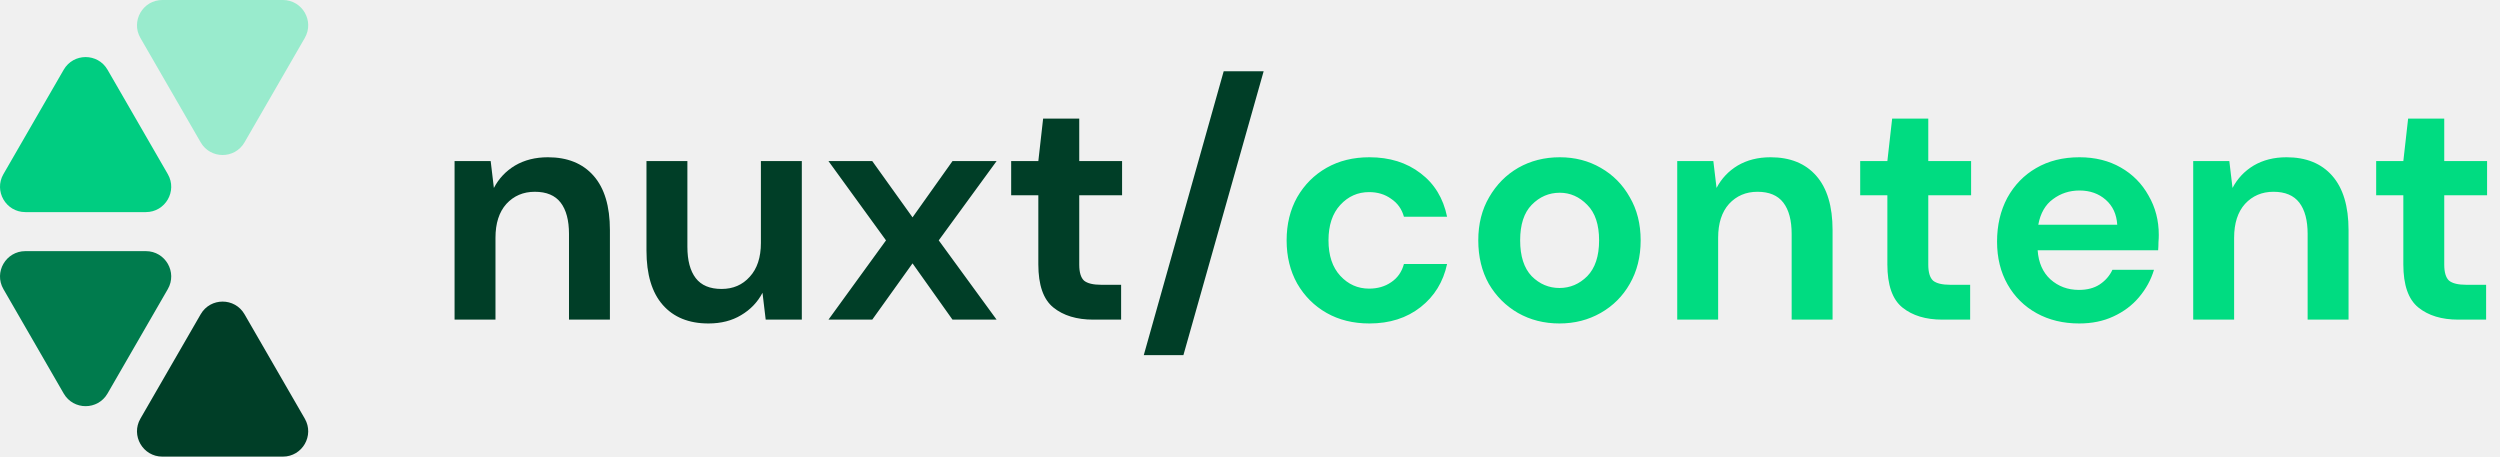
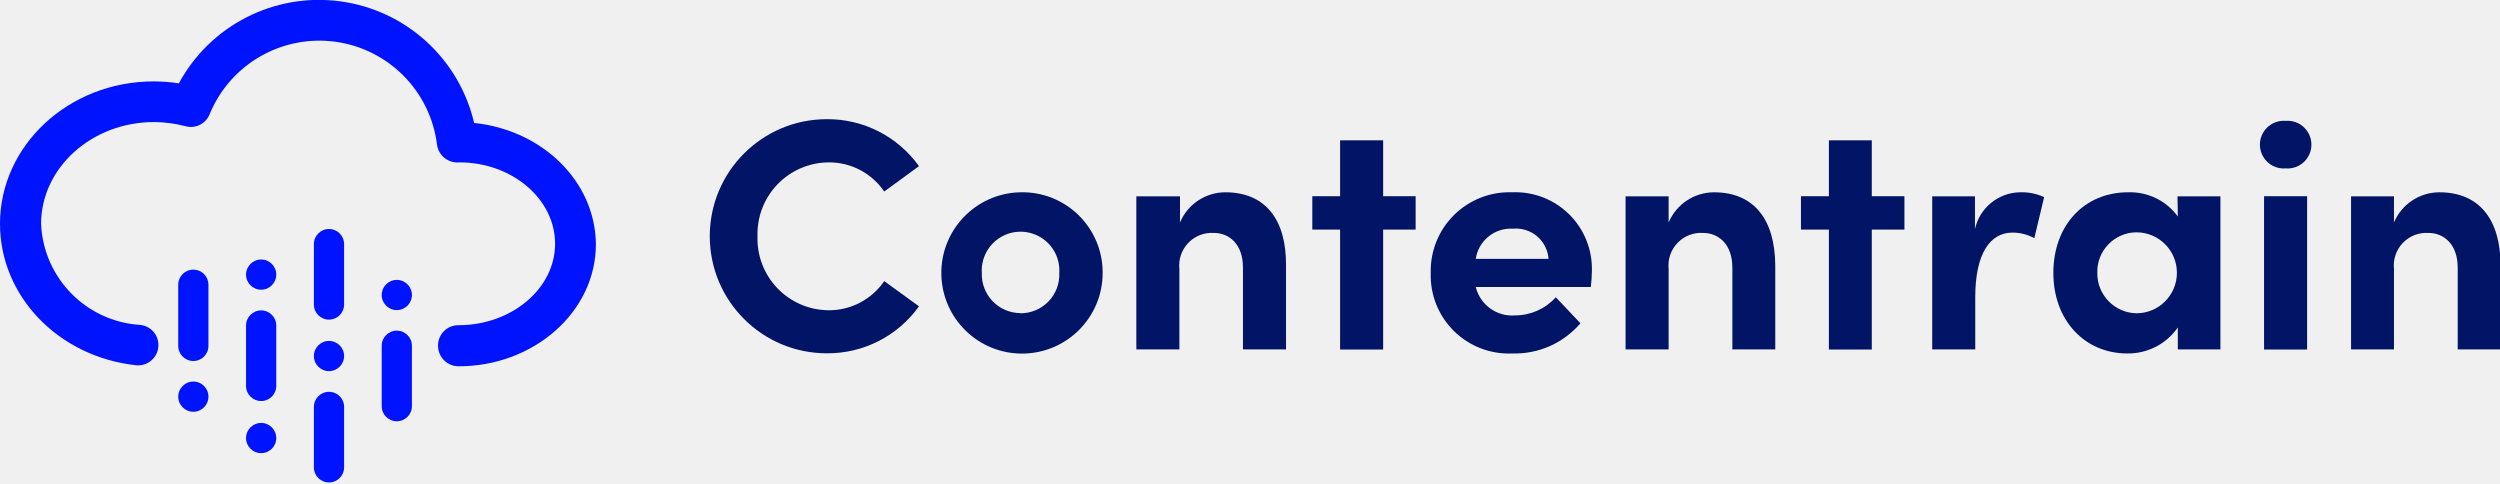
- <svg xmlns="http://www.w3.org/2000/svg" width="219" height="40" viewBox="0 0 219 40" fill="none">
-   <g clip-path="url(#clip0)">
-     <path d="M14.7 15.254C15.553 16.732 14.486 18.58 12.78 18.58H2.22C0.514 18.58 -0.553 16.732 0.3 15.254L5.58 6.109C6.433 4.63 8.567 4.63 9.42 6.109L14.7 15.254Z" fill="#00CD81" />
-     <path d="M17.58 27.529C18.433 26.05 20.567 26.05 21.42 27.529L26.7 36.673C27.553 38.151 26.486 39.999 24.78 39.999H14.22C12.514 39.999 11.447 38.151 12.3 36.673L17.58 27.529Z" fill="#003E27" />
-     <path d="M21.42 12.47C20.567 13.948 18.433 13.948 17.58 12.47L12.3 3.325C11.447 1.847 12.514 0 14.22 0H24.78C26.486 0 27.553 1.847 26.7 3.325L21.42 12.47Z" fill="#99EBCD" />
-     <path d="M12.78 22C14.486 22 15.553 23.848 14.7 25.326L9.42 34.471C8.567 35.95 6.433 35.95 5.58 34.471L0.3 25.326C-0.553 23.848 0.514 22 2.22 22H12.78Z" fill="#007B4D" />
-     <path d="M39.82 28V14.112H42.984L43.264 16.464C43.693 15.643 44.309 14.989 45.112 14.504C45.933 14.019 46.895 13.776 47.996 13.776C49.713 13.776 51.048 14.317 52 15.4C52.952 16.483 53.428 18.069 53.428 20.16V28H49.844V20.496C49.844 19.301 49.601 18.387 49.116 17.752C48.631 17.117 47.875 16.8 46.848 16.8C45.84 16.8 45.009 17.155 44.356 17.864C43.721 18.573 43.404 19.563 43.404 20.832V28H39.82ZM70.239 14.112V28H67.075L66.795 25.648C66.366 26.469 65.74 27.123 64.919 27.608C64.117 28.093 63.164 28.336 62.063 28.336C60.346 28.336 59.011 27.795 58.059 26.712C57.107 25.629 56.631 24.043 56.631 21.952V14.112H60.215V21.616C60.215 22.811 60.458 23.725 60.943 24.36C61.428 24.995 62.184 25.312 63.211 25.312C64.219 25.312 65.04 24.957 65.675 24.248C66.329 23.539 66.655 22.549 66.655 21.28V14.112H70.239ZM72.574 28L77.614 21.056L72.574 14.112H76.41L79.938 19.04L83.438 14.112H87.302L82.234 21.056L87.302 28H83.438L79.938 23.072L76.41 28H72.574ZM95.774 28C94.318 28 93.151 27.645 92.274 26.936C91.396 26.227 90.958 24.967 90.958 23.156V17.108H88.578V14.112H90.958L91.378 10.388H94.542V14.112H98.294V17.108H94.542V23.184C94.542 23.856 94.682 24.323 94.962 24.584C95.26 24.827 95.764 24.948 96.474 24.948H98.21V28H95.774ZM100.195 31.108L107.195 6.244H110.695L103.667 31.108H100.195Z" fill="#003E27" />
-     <path d="M119.96 28.336C118.541 28.336 117.291 28.028 116.208 27.412C115.125 26.796 114.267 25.937 113.632 24.836C113.016 23.735 112.708 22.475 112.708 21.056C112.708 19.637 113.016 18.377 113.632 17.276C114.267 16.175 115.125 15.316 116.208 14.7C117.291 14.084 118.541 13.776 119.96 13.776C121.733 13.776 123.227 14.243 124.44 15.176C125.653 16.091 126.428 17.36 126.764 18.984H122.984C122.797 18.312 122.424 17.789 121.864 17.416C121.323 17.024 120.679 16.828 119.932 16.828C118.943 16.828 118.103 17.201 117.412 17.948C116.721 18.695 116.376 19.731 116.376 21.056C116.376 22.381 116.721 23.417 117.412 24.164C118.103 24.911 118.943 25.284 119.932 25.284C120.679 25.284 121.323 25.097 121.864 24.724C122.424 24.351 122.797 23.819 122.984 23.128H126.764C126.428 24.696 125.653 25.956 124.44 26.908C123.227 27.86 121.733 28.336 119.96 28.336ZM136.609 28.336C135.265 28.336 134.052 28.028 132.969 27.412C131.905 26.796 131.056 25.947 130.421 24.864C129.805 23.763 129.497 22.493 129.497 21.056C129.497 19.619 129.814 18.359 130.449 17.276C131.084 16.175 131.933 15.316 132.997 14.7C134.08 14.084 135.293 13.776 136.637 13.776C137.962 13.776 139.157 14.084 140.221 14.7C141.304 15.316 142.153 16.175 142.769 17.276C143.404 18.359 143.721 19.619 143.721 21.056C143.721 22.493 143.404 23.763 142.769 24.864C142.153 25.947 141.304 26.796 140.221 27.412C139.138 28.028 137.934 28.336 136.609 28.336ZM136.609 25.228C137.542 25.228 138.354 24.883 139.045 24.192C139.736 23.483 140.081 22.437 140.081 21.056C140.081 19.675 139.736 18.639 139.045 17.948C138.354 17.239 137.552 16.884 136.637 16.884C135.685 16.884 134.864 17.239 134.173 17.948C133.501 18.639 133.165 19.675 133.165 21.056C133.165 22.437 133.501 23.483 134.173 24.192C134.864 24.883 135.676 25.228 136.609 25.228ZM146.925 28V14.112H150.089L150.369 16.464C150.799 15.643 151.415 14.989 152.217 14.504C153.039 14.019 154 13.776 155.101 13.776C156.819 13.776 158.153 14.317 159.105 15.4C160.057 16.483 160.533 18.069 160.533 20.16V28H156.949V20.496C156.949 19.301 156.707 18.387 156.221 17.752C155.736 17.117 154.98 16.8 153.953 16.8C152.945 16.8 152.115 17.155 151.461 17.864C150.827 18.573 150.509 19.563 150.509 20.832V28H146.925ZM170.149 28C168.693 28 167.526 27.645 166.649 26.936C165.771 26.227 165.333 24.967 165.333 23.156V17.108H162.953V14.112H165.333L165.753 10.388H168.917V14.112H172.669V17.108H168.917V23.184C168.917 23.856 169.057 24.323 169.337 24.584C169.635 24.827 170.139 24.948 170.849 24.948H172.585V28H170.149ZM182.138 28.336C180.738 28.336 179.497 28.037 178.414 27.44C177.332 26.843 176.482 26.003 175.866 24.92C175.25 23.837 174.942 22.587 174.942 21.168C174.942 19.731 175.241 18.452 175.838 17.332C176.454 16.212 177.294 15.344 178.358 14.728C179.441 14.093 180.71 13.776 182.166 13.776C183.529 13.776 184.733 14.075 185.778 14.672C186.824 15.269 187.636 16.091 188.214 17.136C188.812 18.163 189.11 19.311 189.11 20.58C189.11 20.785 189.101 21 189.082 21.224C189.082 21.448 189.073 21.681 189.054 21.924H178.498C178.573 23.007 178.946 23.856 179.618 24.472C180.309 25.088 181.14 25.396 182.11 25.396C182.838 25.396 183.445 25.237 183.93 24.92C184.434 24.584 184.808 24.155 185.05 23.632H188.69C188.429 24.509 187.99 25.312 187.374 26.04C186.777 26.749 186.03 27.309 185.134 27.72C184.257 28.131 183.258 28.336 182.138 28.336ZM182.166 16.688C181.289 16.688 180.514 16.94 179.842 17.444C179.17 17.929 178.741 18.676 178.554 19.684H185.47C185.414 18.769 185.078 18.041 184.462 17.5C183.846 16.959 183.081 16.688 182.166 16.688ZM192.125 28V14.112H195.289L195.569 16.464C195.998 15.643 196.614 14.989 197.417 14.504C198.238 14.019 199.199 13.776 200.301 13.776C202.018 13.776 203.353 14.317 204.305 15.4C205.257 16.483 205.733 18.069 205.733 20.16V28H202.149V20.496C202.149 19.301 201.906 18.387 201.421 17.752C200.935 17.117 200.179 16.8 199.153 16.8C198.145 16.8 197.314 17.155 196.661 17.864C196.026 18.573 195.709 19.563 195.709 20.832V28H192.125ZM215.348 28C213.892 28 212.725 27.645 211.848 26.936C210.971 26.227 210.532 24.967 210.532 23.156V17.108H208.152V14.112H210.532L210.952 10.388H214.116V14.112H217.868V17.108H214.116V23.184C214.116 23.856 214.256 24.323 214.536 24.584C214.835 24.827 215.339 24.948 216.048 24.948H217.784V28H215.348Z" fill="#00DC81" />
+ <svg xmlns="http://www.w3.org/2000/svg" viewBox="0 0 165.51 32">
+   <defs>
+     <style>.cls-1{fill:#011465;}.cls-2{fill:#0013ff;}</style>
+   </defs>
+   <g id="katman_2" data-name="katman 2">
+     <g id="katman_1-2" data-name="katman 1">
+       <path class="cls-1" d="M54.85,10.75a4.41,4.41,0,0,1,3.69,1.93L60.84,11a7.43,7.43,0,0,0-6.1-3.11,7.75,7.75,0,0,0,0,15.5,7.43,7.43,0,0,0,6.1-3.11l-2.3-1.67a4.42,4.42,0,0,1-3.71,1.93,4.74,4.74,0,0,1-4.68-4.91A4.74,4.74,0,0,1,54.85,10.75Z" />
+       <path class="cls-1" d="M67.54,12.73A5.34,5.34,0,1,0,73,18.07,5.31,5.31,0,0,0,67.54,12.73Zm0,8A2.57,2.57,0,0,1,65,18.07a2.57,2.57,0,1,1,5.13,0A2.56,2.56,0,0,1,67.54,20.74Z" />
+       <path class="cls-1" d="M81.12,12.73a3.26,3.26,0,0,0-3,2V13H75.23V23.13h2.85V17.81a2.16,2.16,0,0,1,2.28-2.39c1,0,1.93.72,1.93,2.3v5.41h2.85V17.57C85.16,14.53,83.77,12.73,81.12,12.73Z" />
+       <polygon class="cls-1" points="91.57 9.29 88.72 9.29 88.72 12.99 86.88 12.99 86.88 15.2 88.72 15.2 88.72 23.14 91.57 23.14 91.57 15.2 93.72 15.2 93.72 12.99 91.57 12.99 91.57 9.29" />
+       <path class="cls-1" d="M100.11,12.73a5.21,5.21,0,0,0-5.39,5.34,5.17,5.17,0,0,0,5.41,5.33,5.69,5.69,0,0,0,4.5-2L103,19.68a3.62,3.62,0,0,1-2.68,1.2A2.48,2.48,0,0,1,97.7,19h7.62a9.9,9.9,0,0,0,.07-1.08A5.07,5.07,0,0,0,100.11,12.73ZM97.7,17.14a2.35,2.35,0,0,1,2.47-2,2.16,2.16,0,0,1,2.35,2Z" />
+       <path class="cls-1" d="M113.47,12.73a3.27,3.27,0,0,0-3,2V13h-2.85V23.13h2.85V17.81a2.16,2.16,0,0,1,2.28-2.39c1,0,1.94.72,1.94,2.3v5.41h2.84V17.57C117.51,14.53,116.12,12.73,113.47,12.73Z" />
+       <polygon class="cls-1" points="123.92 9.29 121.08 9.29 121.08 12.99 119.23 12.99 119.23 15.2 121.08 15.2 121.08 23.14 123.92 23.14 123.92 15.2 126.08 15.2 126.08 12.99 123.92 12.99 123.92 9.29" />
+       <path class="cls-1" d="M130.75,15.16V13h-2.83V23.13h2.85V19.66c0-2.89,1-4.26,2.45-4.26a2.92,2.92,0,0,1,1.46.37l.65-2.72a3.57,3.57,0,0,0-1.61-.32A3.11,3.11,0,0,0,130.75,15.16Z" />
+       <path class="cls-1" d="M144.18,14.33a3.91,3.91,0,0,0-3.29-1.6c-2.91,0-4.95,2.19-4.95,5.34s2.09,5.33,4.89,5.33a4,4,0,0,0,3.35-1.72v1.45H147V13h-2.84Zm-2.72,6.41a2.64,2.64,0,0,1-2.61-2.67,2.61,2.61,0,0,1,2.59-2.69,2.68,2.68,0,0,1,0,5.36Z" />
+       <path class="cls-1" d="M151.32,8a1.58,1.58,0,1,0,0,3.15,1.58,1.58,0,1,0,0-3.15Z" />
+       <rect class="cls-1" x="149.89" y="12.99" width="2.85" height="10.15" />
+       <path class="cls-1" d="M161.49,12.73a3.27,3.27,0,0,0-3,2V13h-2.84V23.13h2.84V17.81a2.16,2.16,0,0,1,2.28-2.39c1,0,1.94.72,1.94,2.3v5.41h2.84V17.57C165.54,14.53,164.14,12.73,161.49,12.73Z" />
+       <path class="cls-2" d="M31.39,8.14A10.55,10.55,0,0,0,11.84,5.52a10.44,10.44,0,0,0-1.67-.13C4.56,5.39,0,9.62,0,14.82c0,4.78,3.86,8.8,9,9.36a1.34,1.34,0,0,0,.29-2.67,7,7,0,0,1-6.57-6.69c0-3.71,3.36-6.74,7.48-6.74a8.28,8.28,0,0,1,2.09.28,1.34,1.34,0,0,0,1.59-.8,7.85,7.85,0,0,1,15.05,2,1.36,1.36,0,0,0,1.48,1.19c3.5,0,6.34,2.43,6.34,5.39s-2.87,5.39-6.4,5.39h0A1.34,1.34,0,0,0,29,22.91a1.36,1.36,0,0,0,1.36,1.34c5,0,9.09-3.62,9.09-8.08C39.41,12,35.9,8.61,31.39,8.14Z" />
+       <path class="cls-2" d="M12.8,17.85a1,1,0,0,0-1,1v4.05a1,1,0,0,0,2,0V18.86A1,1,0,0,0,12.8,17.85Z" />
+       <path class="cls-2" d="M12.8,25.26a1,1,0,1,0,1,1A1,1,0,0,0,12.8,25.26Z" />
+       <path class="cls-2" d="M21.78,25.94a1,1,0,0,0-1,1v4a1,1,0,0,0,2,0V27A1,1,0,0,0,21.78,25.94Z" />
+       <path class="cls-2" d="M21.78,15.16a1,1,0,0,0-1,1v4a1,1,0,0,0,2,0v-4A1,1,0,0,0,21.78,15.16Z" />
+       <path class="cls-2" d="M21.78,22.57a1,1,0,1,0,1,1A1,1,0,0,0,21.78,22.57Z" />
+       <path class="cls-2" d="M17.29,20.55a1,1,0,0,0-1,1v4a1,1,0,0,0,2,0v-4A1,1,0,0,0,17.29,20.55Z" />
+       <path class="cls-2" d="M17.29,28a1,1,0,1,0,1,1A1,1,0,0,0,17.29,28Z" />
+       <path class="cls-2" d="M17.29,17.18a1,1,0,1,0,1,1A1,1,0,0,0,17.29,17.18Z" />
+       <path class="cls-2" d="M26.27,21.89a1,1,0,0,0-1,1v4a1,1,0,1,0,2,0v-4A1,1,0,0,0,26.27,21.89Z" />
+       <path class="cls-2" d="M26.27,18.53a1,1,0,1,0,1,1A1,1,0,0,0,26.27,18.53Z" />
+     </g>
  </g>
-   <defs>
-     <clipPath id="clip0">
-       <rect width="219" height="40" fill="white" />
-     </clipPath>
-   </defs>
</svg>
